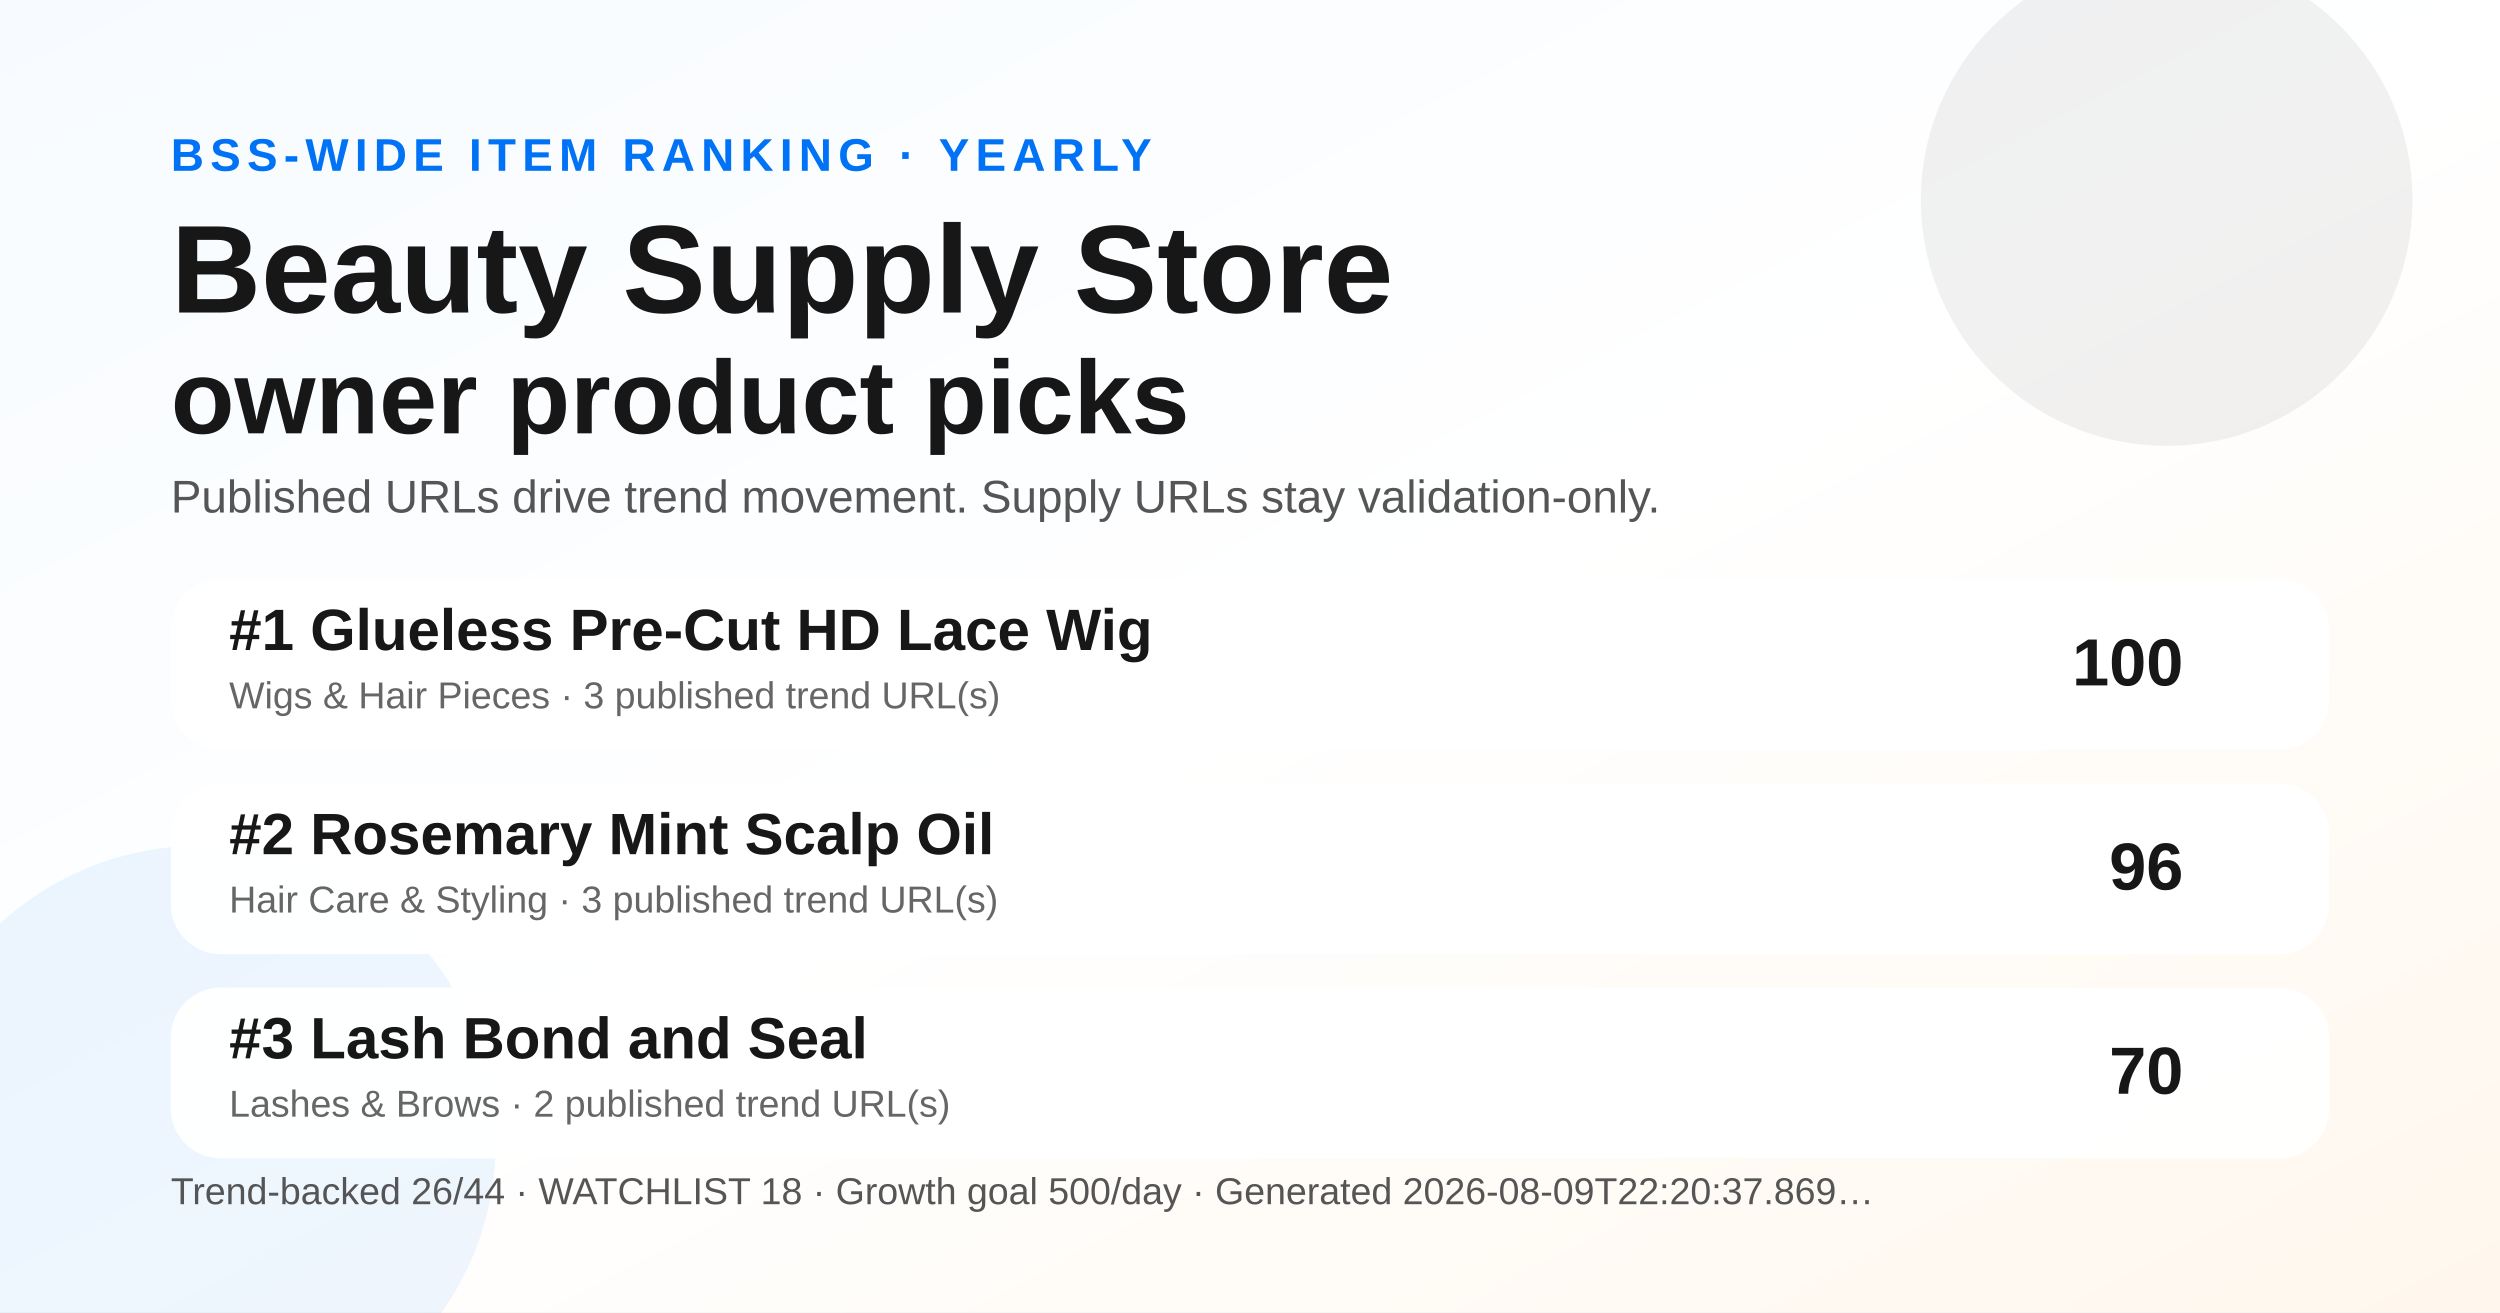
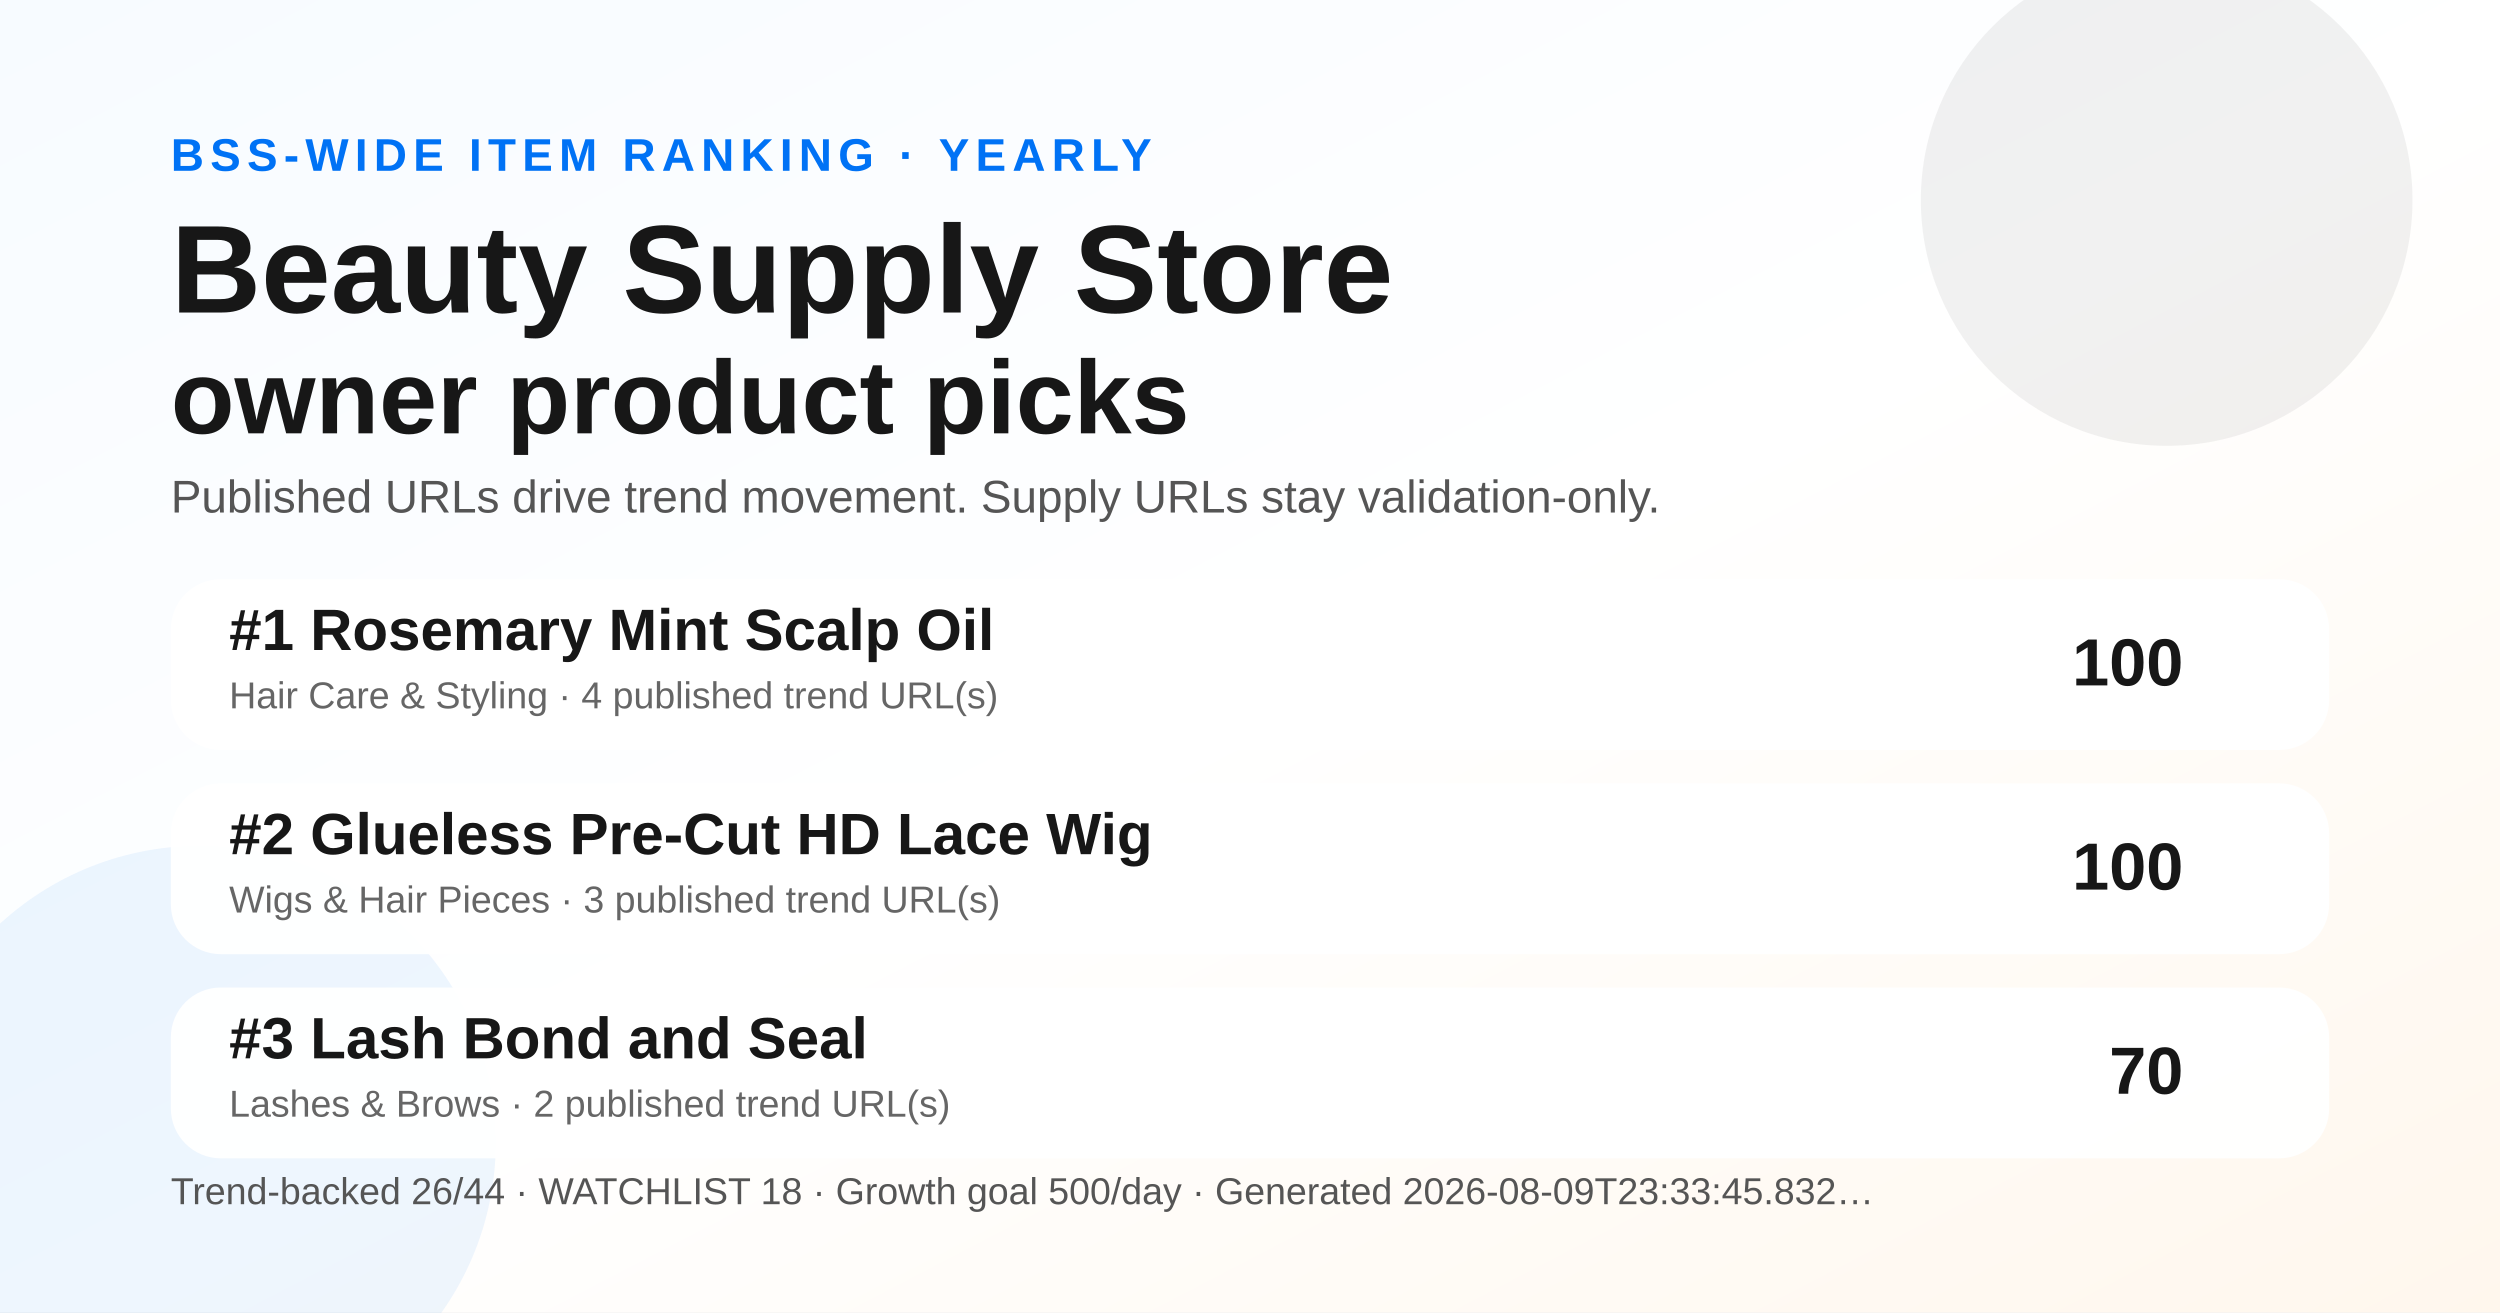
<svg xmlns="http://www.w3.org/2000/svg" width="1200" height="630" viewBox="0 0 1200 630" role="img" aria-label="Yearly BSS Trend Ranking social preview">
  <defs>
    <linearGradient id="bg" x1="0" y1="0" x2="1" y2="1">
      <stop offset="0" stop-color="#f7fbff" />
      <stop offset="0.52" stop-color="#ffffff" />
      <stop offset="1" stop-color="#fff7ed" />
    </linearGradient>
  </defs>
  <rect width="1200" height="630" fill="url(#bg)" />
  <circle cx="1040" cy="96" r="118" fill="#171717" opacity="0.06" />
  <circle cx="96" cy="548" r="142" fill="#0072f5" opacity="0.07" />
  <text x="82" y="82" font-family="Arial, Helvetica, sans-serif" font-size="22" font-weight="700" fill="#0072f5" letter-spacing="3">BSS-WIDE ITEM RANKING · YEARLY</text>
  <text x="82" y="150" font-family="Arial, Helvetica, sans-serif" font-size="60" font-weight="800" fill="#171717">Beauty Supply Store</text>
  <text x="82" y="208" font-family="Arial, Helvetica, sans-serif" font-size="50" font-weight="800" fill="#171717">owner product picks</text>
  <text x="82" y="246" font-family="Arial, Helvetica, sans-serif" font-size="22" fill="#555555">Published URLs drive trend movement. Supply URLs stay validation-only.</text>
  <g transform="translate(82 278)">
    <rect width="1036" height="82" rx="24" fill="#ffffff" opacity="0.96" />
-     <text x="28" y="34" font-family="Arial, Helvetica, sans-serif" font-size="28" font-weight="700" fill="#171717">#1 Glueless Pre-Cut HD Lace Wig</text>
-     <text x="28" y="62" font-family="Arial, Helvetica, sans-serif" font-size="18" fill="#666666">Wigs &amp; Hair Pieces · 3 published trend URL(s)</text>
+     <text x="28" y="34" font-family="Arial, Helvetica, sans-serif" font-size="28" font-weight="700" fill="#171717">#1 Rosemary Mint Scalp Oil</text>
+     <text x="28" y="62" font-family="Arial, Helvetica, sans-serif" font-size="18" fill="#666666">Hair Care &amp; Styling · 4 published trend URL(s)</text>
    <text x="966" y="51" text-anchor="end" font-family="Arial, Helvetica, sans-serif" font-size="32" font-weight="700" fill="#171717">100</text>
  </g>
  <g transform="translate(82 376)">
    <rect width="1036" height="82" rx="24" fill="#ffffff" opacity="0.96" />
-     <text x="28" y="34" font-family="Arial, Helvetica, sans-serif" font-size="28" font-weight="700" fill="#171717">#2 Rosemary Mint Scalp Oil</text>
-     <text x="28" y="62" font-family="Arial, Helvetica, sans-serif" font-size="18" fill="#666666">Hair Care &amp; Styling · 3 published trend URL(s)</text>
-     <text x="966" y="51" text-anchor="end" font-family="Arial, Helvetica, sans-serif" font-size="32" font-weight="700" fill="#171717">96</text>
+     <text x="28" y="34" font-family="Arial, Helvetica, sans-serif" font-size="28" font-weight="700" fill="#171717">#2 Glueless Pre-Cut HD Lace Wig</text>
+     <text x="28" y="62" font-family="Arial, Helvetica, sans-serif" font-size="18" fill="#666666">Wigs &amp; Hair Pieces · 3 published trend URL(s)</text>
+     <text x="966" y="51" text-anchor="end" font-family="Arial, Helvetica, sans-serif" font-size="32" font-weight="700" fill="#171717">100</text>
  </g>
  <g transform="translate(82 474)">
    <rect width="1036" height="82" rx="24" fill="#ffffff" opacity="0.96" />
    <text x="28" y="34" font-family="Arial, Helvetica, sans-serif" font-size="28" font-weight="700" fill="#171717">#3 Lash Bond and Seal</text>
    <text x="28" y="62" font-family="Arial, Helvetica, sans-serif" font-size="18" fill="#666666">Lashes &amp; Brows · 2 published trend URL(s)</text>
    <text x="966" y="51" text-anchor="end" font-family="Arial, Helvetica, sans-serif" font-size="32" font-weight="700" fill="#171717">70</text>
  </g>
  <g transform="translate(82 578)">
-     <text font-family="Arial, Helvetica, sans-serif" font-size="18" fill="#555555">Trend-backed 26/44 · WATCHLIST 18 · Growth goal 500/day · Generated 2026-08-09T22:20:37.869…</text>
+     <text font-family="Arial, Helvetica, sans-serif" font-size="18" fill="#555555">Trend-backed 26/44 · WATCHLIST 18 · Growth goal 500/day · Generated 2026-08-09T23:33:45.832…</text>
  </g>
</svg>
